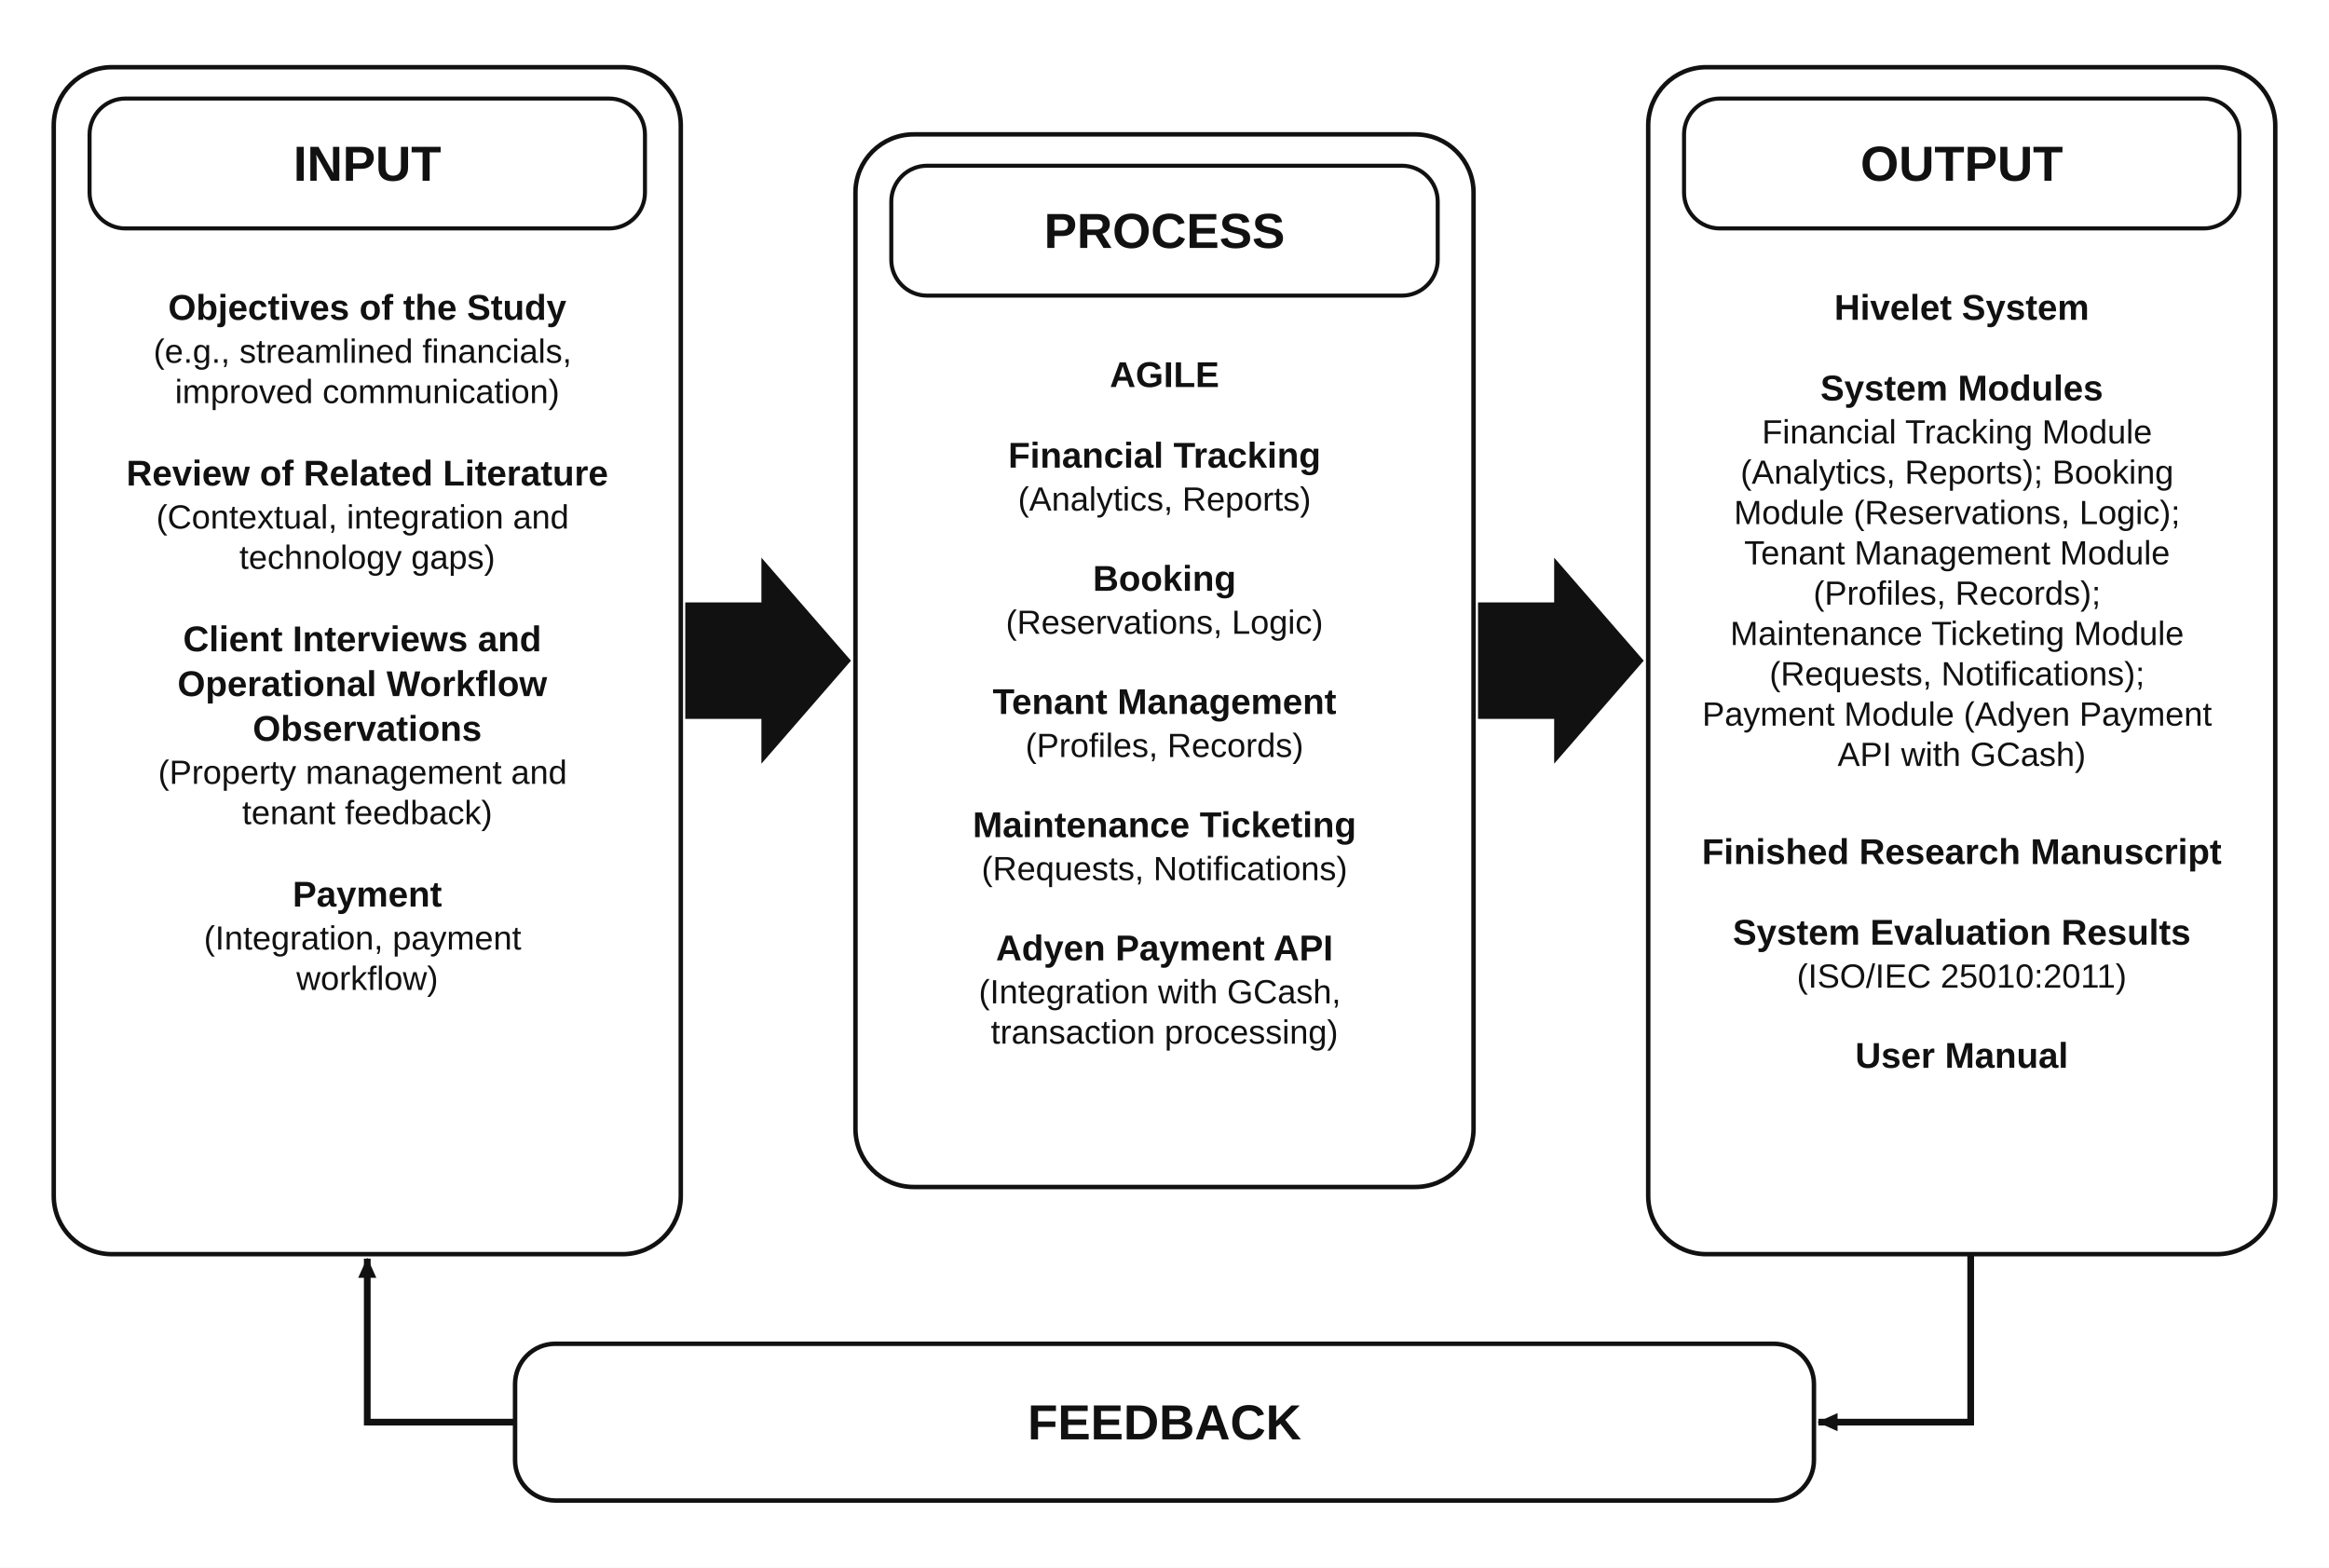
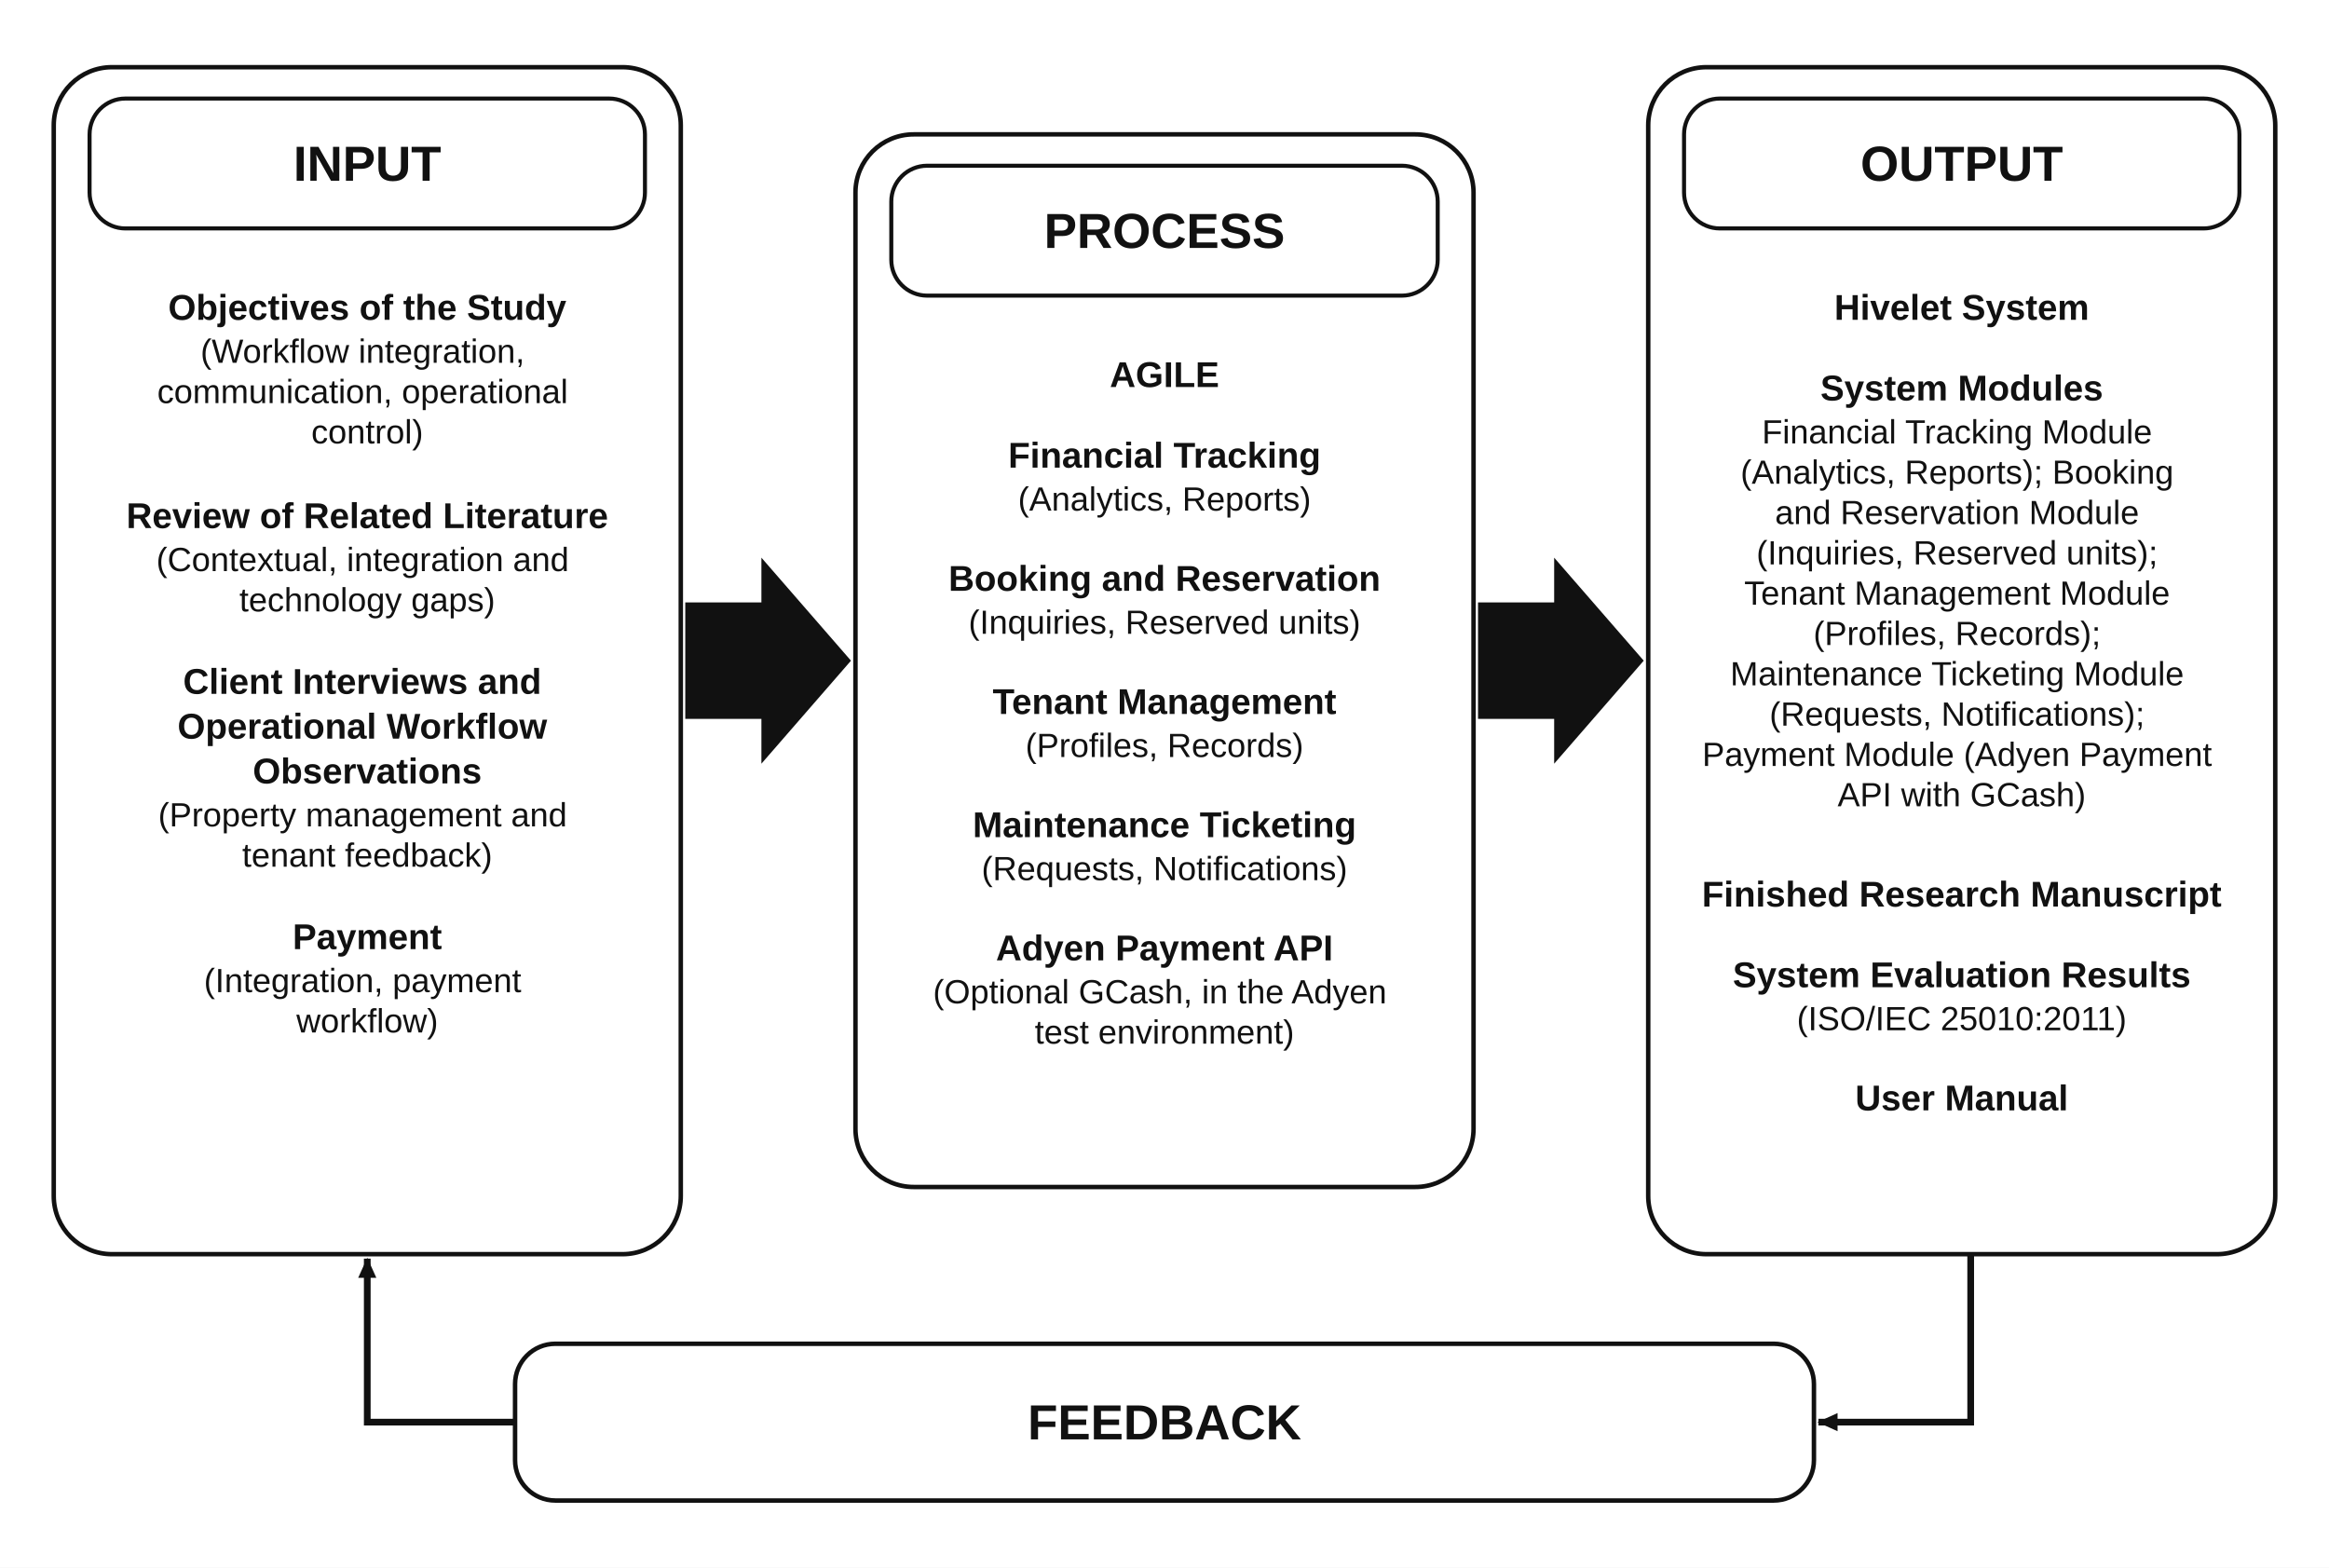
<svg xmlns="http://www.w3.org/2000/svg" width="1040" height="700" viewBox="0 0 1040 700">
  <rect width="1040" height="700" fill="#fff" />
  <defs>
    <marker id="arr" viewBox="0 0 10 10" refX="9.5" refY="5" markerWidth="9" markerHeight="9" orient="auto-start-reverse" markerUnits="userSpaceOnUse">
      <path d="M0,0.5 L10,5 L0,9.5 Z" fill="#111" />
    </marker>
    <marker id="arrS" viewBox="0 0 10 10" refX="9.5" refY="5" markerWidth="9" markerHeight="9" orient="auto-start-reverse" markerUnits="userSpaceOnUse">
      <path d="M0,0.5 L10,5 L0,9.5 Z" fill="#111" />
    </marker>
  </defs>
  <rect x="24" y="30" width="280" height="530" rx="26" fill="#fff" stroke="#111" stroke-width="2" />
  <rect x="40" y="44" width="248" height="58" rx="16" fill="#fff" stroke="#111" stroke-width="1.8" />
  <text x="164" y="80.7" font-family="Arial, Helvetica, sans-serif" font-size="22" text-anchor="middle" fill="#111" font-weight="bold">
    <tspan x="164" dy="0">INPUT</tspan>
  </text>
  <text x="164" y="142.8" font-family="Arial, Helvetica, sans-serif" font-size="16" text-anchor="middle" fill="#111" font-weight="bold">
    <tspan x="164" dy="0">Objectives of the Study</tspan>
  </text>
  <text x="164" y="162.0" font-family="Arial, Helvetica, sans-serif" font-size="15" text-anchor="middle" fill="#111">
-     <tspan x="164" dy="0">(e.g., streamlined financials,</tspan>
-     <tspan x="164" dy="18">improved communication)</tspan>
+     <tspan x="164" dy="0">(Workflow integration,</tspan>
+     <tspan x="164" dy="18">communication, operational</tspan>
+     <tspan x="164" dy="18">control)</tspan>
  </text>
-   <text x="164" y="216.8" font-family="Arial, Helvetica, sans-serif" font-size="16" text-anchor="middle" fill="#111" font-weight="bold">
+   <text x="164" y="235.8" font-family="Arial, Helvetica, sans-serif" font-size="16" text-anchor="middle" fill="#111" font-weight="bold">
    <tspan x="164" dy="0">Review of Related Literature</tspan>
  </text>
-   <text x="164" y="236.0" font-family="Arial, Helvetica, sans-serif" font-size="15" text-anchor="middle" fill="#111">
+   <text x="164" y="255.0" font-family="Arial, Helvetica, sans-serif" font-size="15" text-anchor="middle" fill="#111">
    <tspan x="164" dy="0">(Contextual, integration and</tspan>
    <tspan x="164" dy="18">technology gaps)</tspan>
  </text>
-   <text x="164" y="290.8" font-family="Arial, Helvetica, sans-serif" font-size="16" text-anchor="middle" fill="#111" font-weight="bold">
+   <text x="164" y="309.8" font-family="Arial, Helvetica, sans-serif" font-size="16" text-anchor="middle" fill="#111" font-weight="bold">
    <tspan x="164" dy="0">Client Interviews and</tspan>
    <tspan x="164" dy="20">Operational Workflow</tspan>
    <tspan x="164" dy="20">Observations</tspan>
  </text>
-   <text x="164" y="350.0" font-family="Arial, Helvetica, sans-serif" font-size="15" text-anchor="middle" fill="#111">
+   <text x="164" y="369.0" font-family="Arial, Helvetica, sans-serif" font-size="15" text-anchor="middle" fill="#111">
    <tspan x="164" dy="0">(Property management and</tspan>
    <tspan x="164" dy="18">tenant feedback)</tspan>
  </text>
-   <text x="164" y="404.8" font-family="Arial, Helvetica, sans-serif" font-size="16" text-anchor="middle" fill="#111" font-weight="bold">
+   <text x="164" y="423.8" font-family="Arial, Helvetica, sans-serif" font-size="16" text-anchor="middle" fill="#111" font-weight="bold">
    <tspan x="164" dy="0">Payment</tspan>
  </text>
-   <text x="164" y="424.0" font-family="Arial, Helvetica, sans-serif" font-size="15" text-anchor="middle" fill="#111">
+   <text x="164" y="443.0" font-family="Arial, Helvetica, sans-serif" font-size="15" text-anchor="middle" fill="#111">
    <tspan x="164" dy="0">(Integration, payment</tspan>
    <tspan x="164" dy="18">workflow)</tspan>
  </text>
  <rect x="382" y="60" width="276" height="470" rx="26" fill="#fff" stroke="#111" stroke-width="2" />
  <rect x="398" y="74" width="244" height="58" rx="16" fill="#fff" stroke="#111" stroke-width="1.8" />
  <text x="520" y="110.7" font-family="Arial, Helvetica, sans-serif" font-size="22" text-anchor="middle" fill="#111" font-weight="bold">
    <tspan x="520" dy="0">PROCESS</tspan>
  </text>
  <text x="520" y="172.8" font-family="Arial, Helvetica, sans-serif" font-size="16" text-anchor="middle" fill="#111" font-weight="bold">
    <tspan x="520" dy="0">AGILE</tspan>
  </text>
  <text x="520" y="208.8" font-family="Arial, Helvetica, sans-serif" font-size="16" text-anchor="middle" fill="#111" font-weight="bold">
    <tspan x="520" dy="0">Financial Tracking</tspan>
  </text>
  <text x="520" y="228.0" font-family="Arial, Helvetica, sans-serif" font-size="15" text-anchor="middle" fill="#111">
    <tspan x="520" dy="0">(Analytics, Reports)</tspan>
  </text>
  <text x="520" y="263.8" font-family="Arial, Helvetica, sans-serif" font-size="16" text-anchor="middle" fill="#111" font-weight="bold">
-     <tspan x="520" dy="0">Booking</tspan>
+     <tspan x="520" dy="0">Booking and Reservation</tspan>
  </text>
  <text x="520" y="283.0" font-family="Arial, Helvetica, sans-serif" font-size="15" text-anchor="middle" fill="#111">
-     <tspan x="520" dy="0">(Reservations, Logic)</tspan>
+     <tspan x="520" dy="0">(Inquiries, Reserved units)</tspan>
  </text>
  <text x="520" y="318.8" font-family="Arial, Helvetica, sans-serif" font-size="16" text-anchor="middle" fill="#111" font-weight="bold">
    <tspan x="520" dy="0">Tenant Management</tspan>
  </text>
  <text x="520" y="338.0" font-family="Arial, Helvetica, sans-serif" font-size="15" text-anchor="middle" fill="#111">
    <tspan x="520" dy="0">(Profiles, Records)</tspan>
  </text>
  <text x="520" y="373.8" font-family="Arial, Helvetica, sans-serif" font-size="16" text-anchor="middle" fill="#111" font-weight="bold">
    <tspan x="520" dy="0">Maintenance Ticketing</tspan>
  </text>
  <text x="520" y="393.0" font-family="Arial, Helvetica, sans-serif" font-size="15" text-anchor="middle" fill="#111">
    <tspan x="520" dy="0">(Requests, Notifications)</tspan>
  </text>
  <text x="520" y="428.8" font-family="Arial, Helvetica, sans-serif" font-size="16" text-anchor="middle" fill="#111" font-weight="bold">
    <tspan x="520" dy="0">Adyen Payment API</tspan>
  </text>
  <text x="520" y="448.0" font-family="Arial, Helvetica, sans-serif" font-size="15" text-anchor="middle" fill="#111">
-     <tspan x="520" dy="0">(Integration with GCash,</tspan>
-     <tspan x="520" dy="18">transaction processing)</tspan>
+     <tspan x="520" dy="0">(Optional GCash, in the Adyen</tspan>
+     <tspan x="520" dy="18">test environment)</tspan>
  </text>
  <rect x="736" y="30" width="280" height="530" rx="26" fill="#fff" stroke="#111" stroke-width="2" />
  <rect x="752" y="44" width="248" height="58" rx="16" fill="#fff" stroke="#111" stroke-width="1.8" />
  <text x="876" y="80.7" font-family="Arial, Helvetica, sans-serif" font-size="22" text-anchor="middle" fill="#111" font-weight="bold">
    <tspan x="876" dy="0">OUTPUT</tspan>
  </text>
  <text x="876" y="142.8" font-family="Arial, Helvetica, sans-serif" font-size="16" text-anchor="middle" fill="#111" font-weight="bold">
    <tspan x="876" dy="0">Hivelet System</tspan>
  </text>
  <text x="876" y="178.8" font-family="Arial, Helvetica, sans-serif" font-size="16" text-anchor="middle" fill="#111" font-weight="bold">
    <tspan x="876" dy="0">System Modules</tspan>
  </text>
  <text x="876" y="198.0" font-family="Arial, Helvetica, sans-serif" font-size="15" text-anchor="middle" fill="#111">
    <tspan x="876" dy="0">Financial Tracking Module</tspan>
    <tspan x="876" dy="18">(Analytics, Reports); Booking</tspan>
-     <tspan x="876" dy="18">Module (Reservations, Logic);</tspan>
+     <tspan x="876" dy="18">and Reservation Module</tspan>
+     <tspan x="876" dy="18">(Inquiries, Reserved units);</tspan>
    <tspan x="876" dy="18">Tenant Management Module</tspan>
    <tspan x="876" dy="18">(Profiles, Records);</tspan>
    <tspan x="876" dy="18">Maintenance Ticketing Module</tspan>
    <tspan x="876" dy="18">(Requests, Notifications);</tspan>
    <tspan x="876" dy="18">Payment Module (Adyen Payment</tspan>
    <tspan x="876" dy="18">API with GCash)</tspan>
  </text>
-   <text x="876" y="385.8" font-family="Arial, Helvetica, sans-serif" font-size="16" text-anchor="middle" fill="#111" font-weight="bold">
+   <text x="876" y="404.8" font-family="Arial, Helvetica, sans-serif" font-size="16" text-anchor="middle" fill="#111" font-weight="bold">
    <tspan x="876" dy="0">Finished Research Manuscript</tspan>
  </text>
-   <text x="876" y="421.8" font-family="Arial, Helvetica, sans-serif" font-size="16" text-anchor="middle" fill="#111" font-weight="bold">
+   <text x="876" y="440.8" font-family="Arial, Helvetica, sans-serif" font-size="16" text-anchor="middle" fill="#111" font-weight="bold">
    <tspan x="876" dy="0">System Evaluation Results</tspan>
  </text>
-   <text x="876" y="441.0" font-family="Arial, Helvetica, sans-serif" font-size="15" text-anchor="middle" fill="#111">
+   <text x="876" y="460.0" font-family="Arial, Helvetica, sans-serif" font-size="15" text-anchor="middle" fill="#111">
    <tspan x="876" dy="0">(ISO/IEC 25010:2011)</tspan>
  </text>
-   <text x="876" y="476.8" font-family="Arial, Helvetica, sans-serif" font-size="16" text-anchor="middle" fill="#111" font-weight="bold">
+   <text x="876" y="495.8" font-family="Arial, Helvetica, sans-serif" font-size="16" text-anchor="middle" fill="#111" font-weight="bold">
    <tspan x="876" dy="0">User Manual</tspan>
  </text>
  <path d="M306,269 H340 V249 L380,295 L340,341 V321 H306 Z" fill="#111" />
  <path d="M660,269 H694 V249 L734,295 L694,341 V321 H660 Z" fill="#111" />
  <rect x="230" y="600" width="580" height="70" rx="18" fill="#fff" stroke="#111" stroke-width="2" />
  <text x="520" y="642.7" font-family="Arial, Helvetica, sans-serif" font-size="22" text-anchor="middle" fill="#111" font-weight="bold">
    <tspan x="520" dy="0">FEEDBACK</tspan>
  </text>
  <path d="M880,560 L880,635 L812,635" fill="none" stroke="#111" stroke-width="3" marker-end="url(#arr)" />
  <path d="M230,635 L164,635 L164,562" fill="none" stroke="#111" stroke-width="3" marker-end="url(#arr)" />
</svg>
